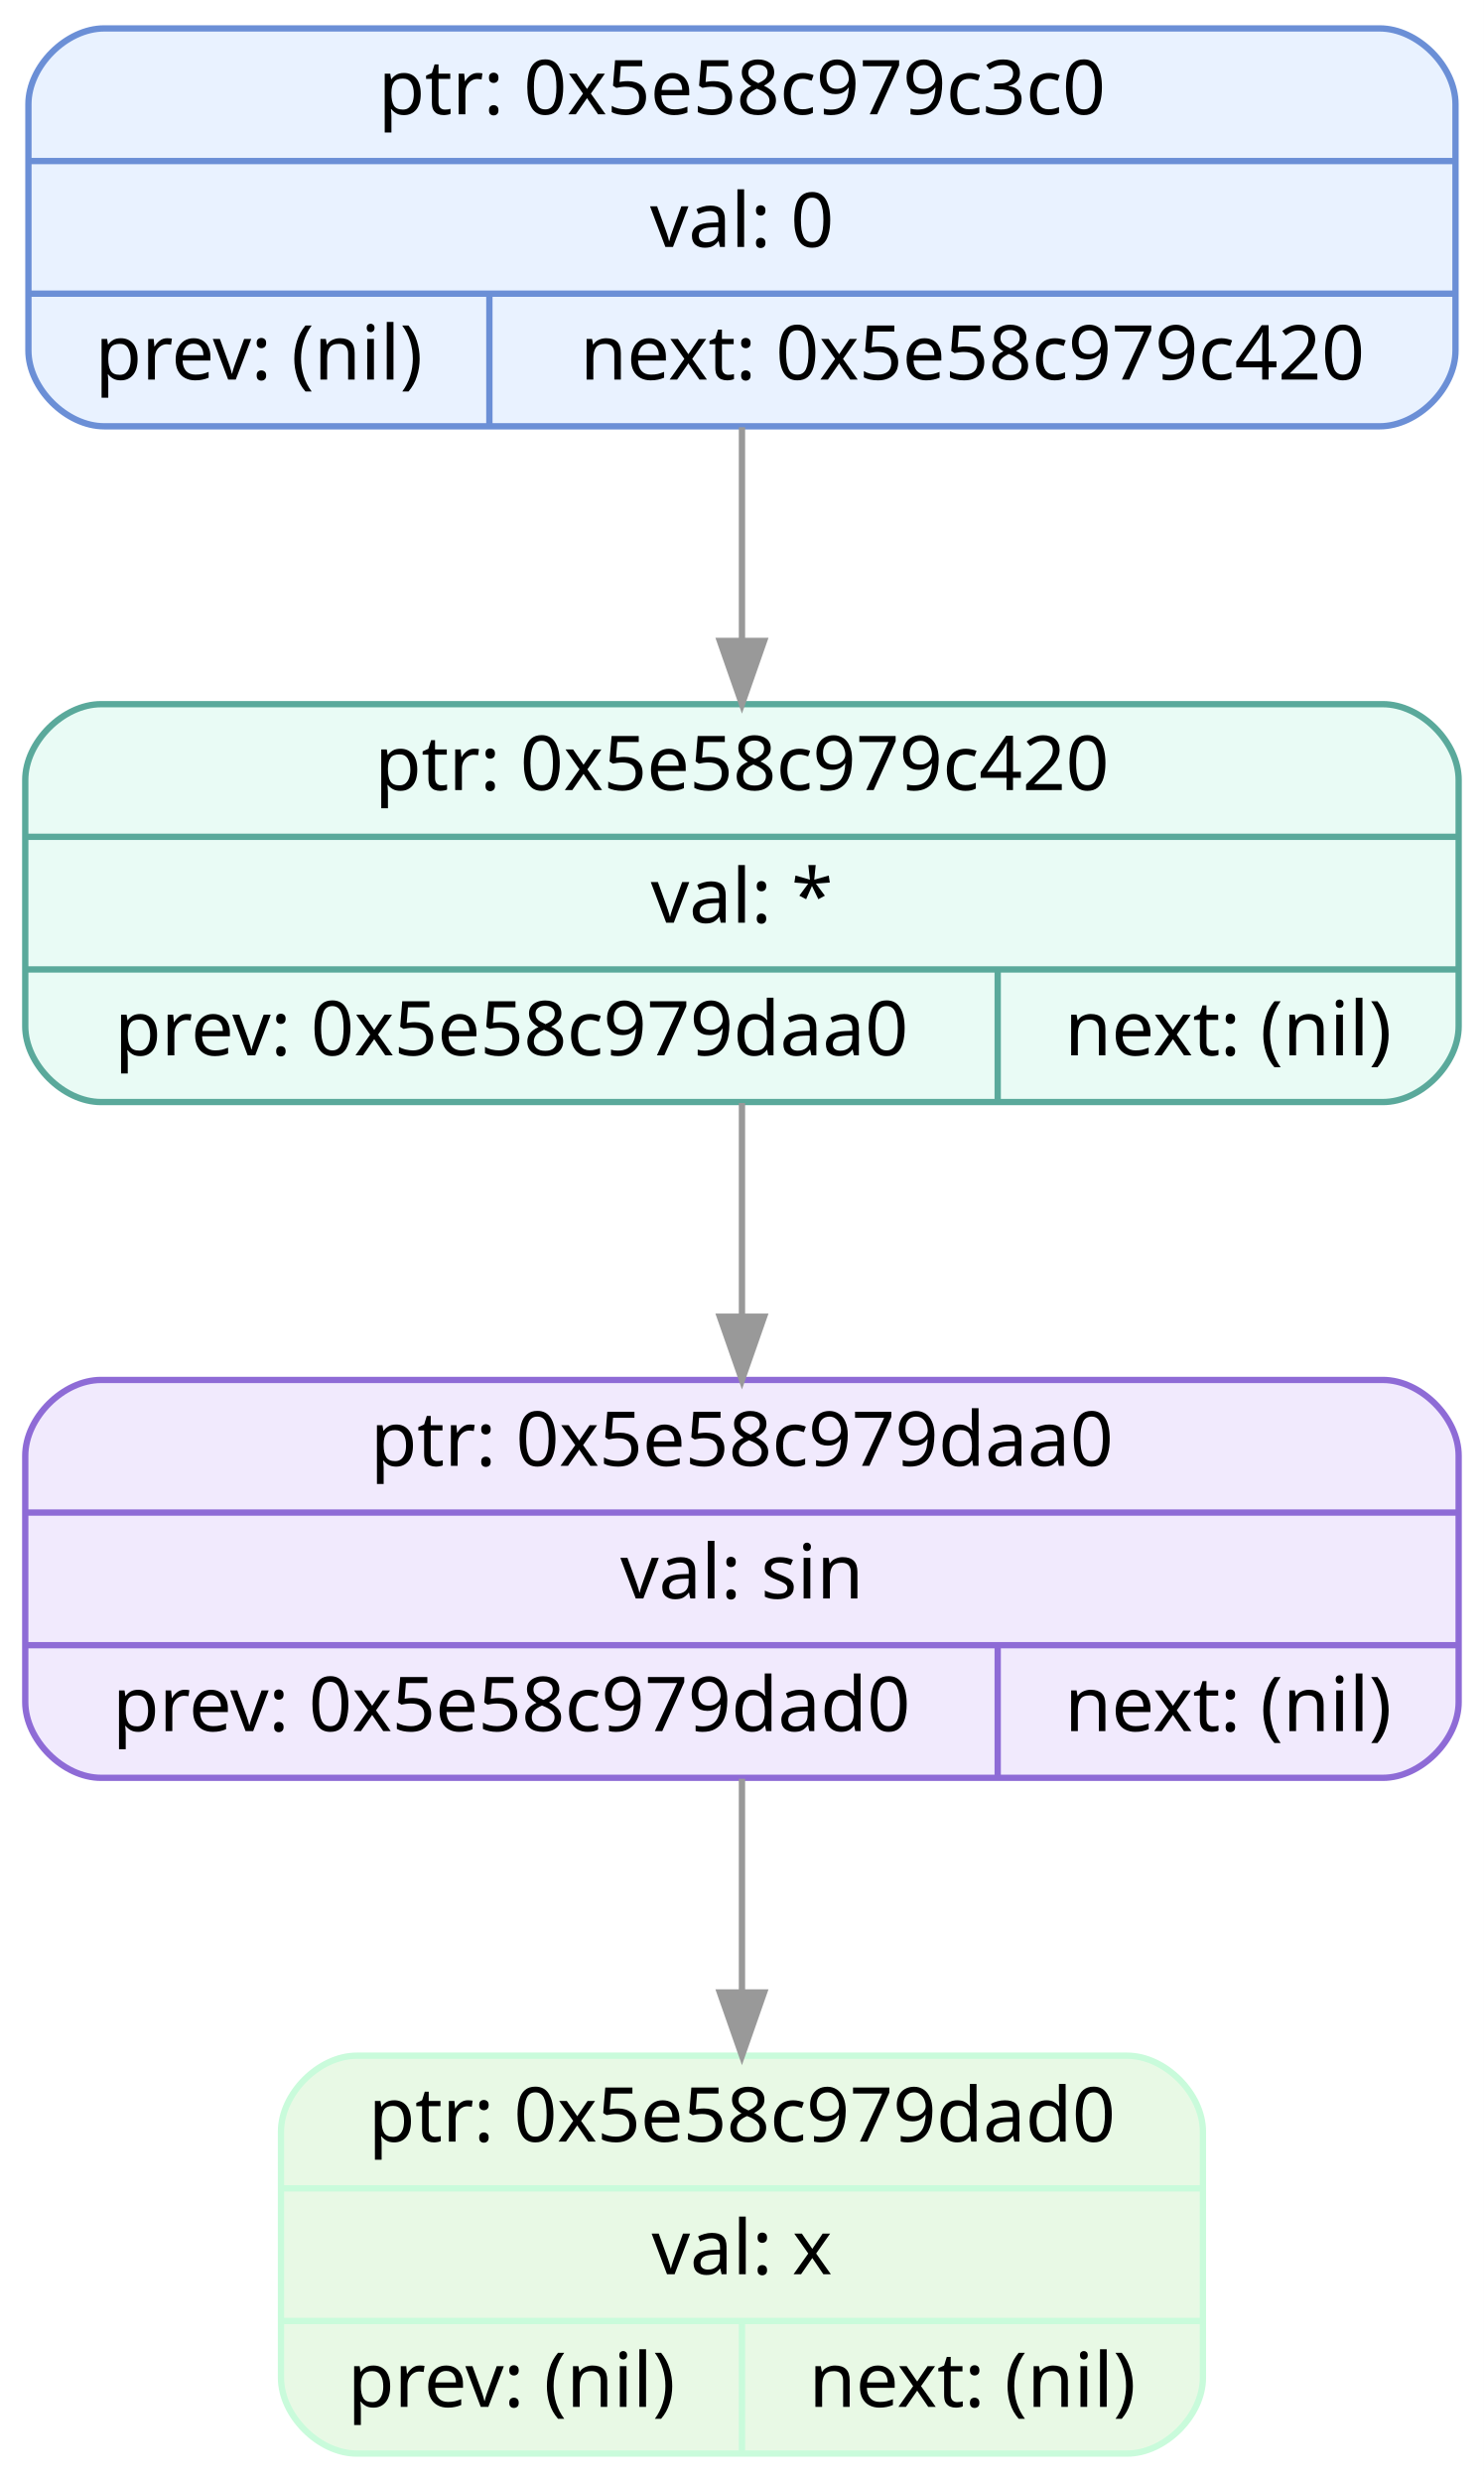
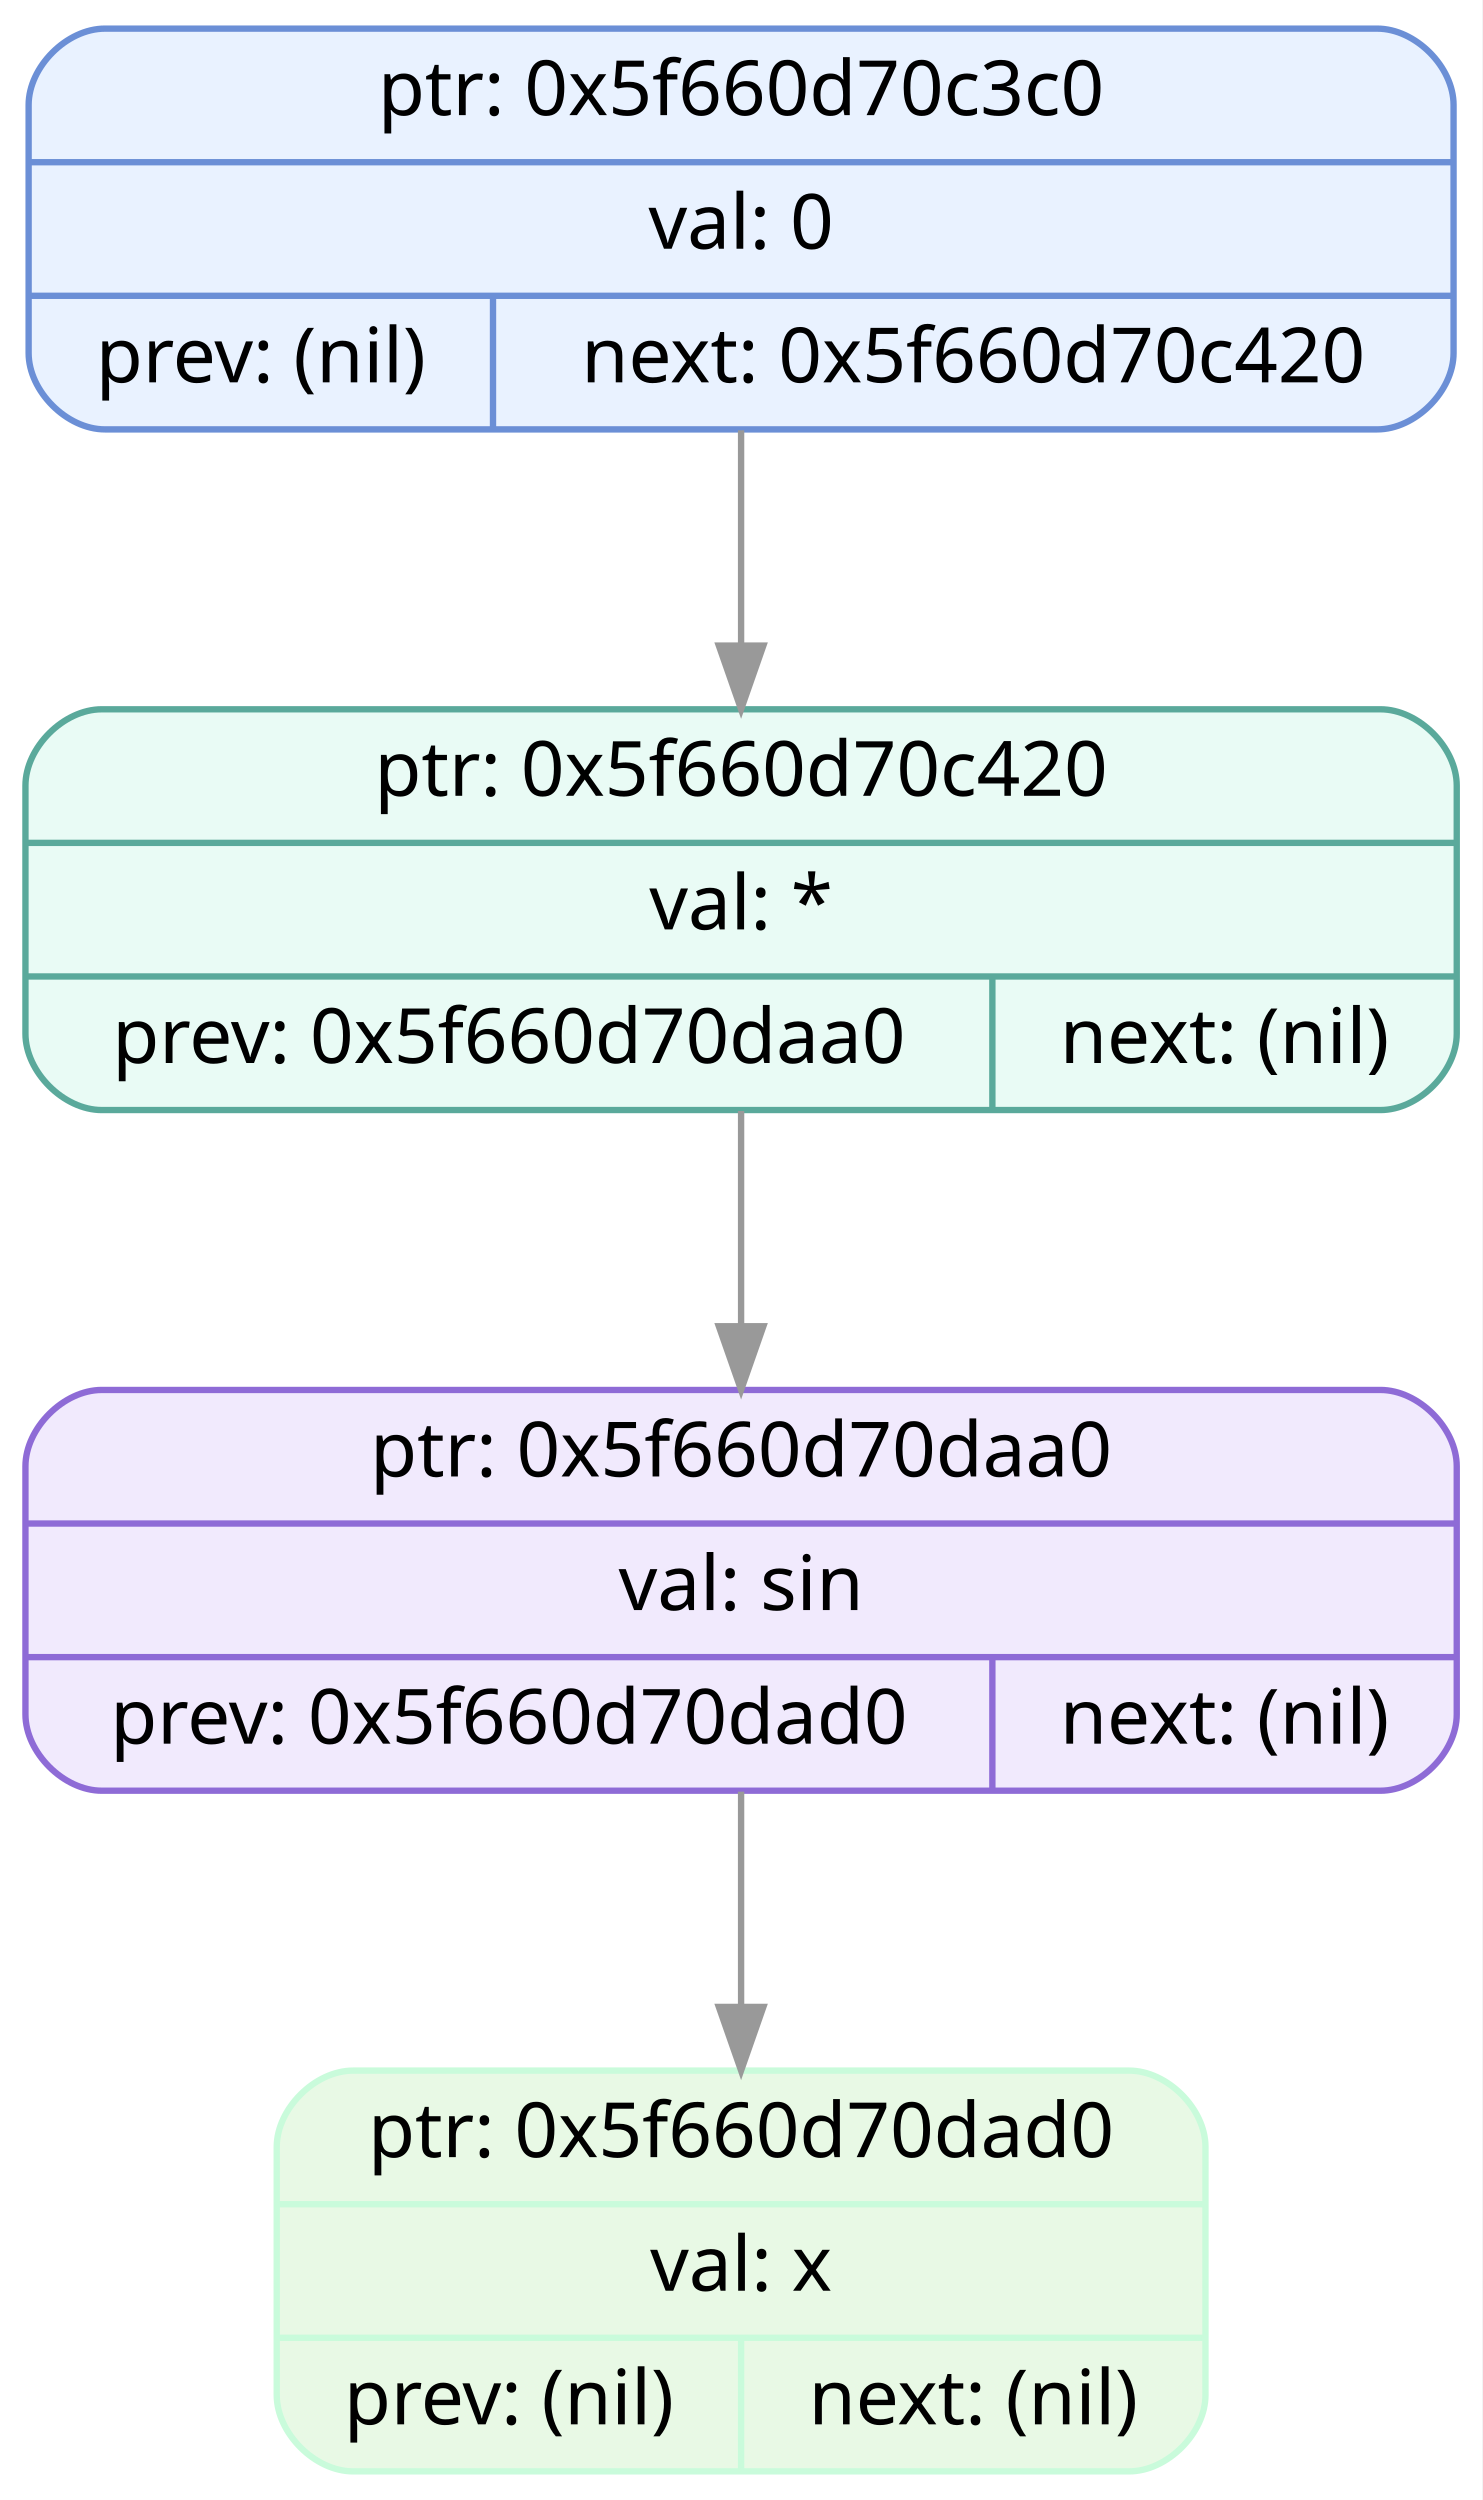
- <svg xmlns="http://www.w3.org/2000/svg" width="235pt" height="393pt" viewBox="0.00 0.00 235.00 393.00">
+ <svg xmlns="http://www.w3.org/2000/svg" width="233pt" height="393pt" viewBox="0.00 0.00 233.00 393.00">
  <g id="graph0" class="graph" transform="scale(1 1) rotate(0) translate(4 389)">
-     <polygon fill="white" stroke="transparent" points="-4,4 -4,-389 231,-389 231,4 -4,4" />
+     <polygon fill="white" stroke="transparent" points="-4,4 -4,-389 229,-389 229,4 -4,4" />
    <g id="node1" class="node">
-       <path fill="#e9f2ff" stroke="#6b8fd6" d="M12.5,-321.5C12.5,-321.5 214.5,-321.5 214.5,-321.5 220.5,-321.5 226.5,-327.5 226.5,-333.5 226.5,-333.5 226.5,-372.5 226.5,-372.5 226.5,-378.5 220.5,-384.5 214.5,-384.5 214.5,-384.5 12.5,-384.5 12.5,-384.5 6.5,-384.5 0.5,-378.5 0.5,-372.5 0.5,-372.5 0.5,-333.5 0.5,-333.5 0.5,-327.5 6.5,-321.5 12.5,-321.5" />
-       <text text-anchor="middle" x="113.5" y="-370.9" font-family="Fira Mono" font-size="12.00">ptr: 0x5e58c979c3c0</text>
-       <polyline fill="none" stroke="#6b8fd6" points="0.5,-363.5 226.5,-363.5 " />
-       <text text-anchor="middle" x="113.5" y="-349.9" font-family="Fira Mono" font-size="12.00">val: 0</text>
-       <polyline fill="none" stroke="#6b8fd6" points="0.5,-342.5 226.5,-342.5 " />
+       <path fill="#e9f2ff" stroke="#6b8fd6" d="M12.5,-321.5C12.5,-321.5 212.5,-321.5 212.5,-321.5 218.5,-321.5 224.5,-327.5 224.5,-333.5 224.5,-333.5 224.5,-372.5 224.5,-372.5 224.5,-378.5 218.5,-384.5 212.5,-384.5 212.5,-384.5 12.5,-384.5 12.5,-384.5 6.5,-384.5 0.5,-378.5 0.5,-372.5 0.5,-372.5 0.5,-333.5 0.5,-333.5 0.5,-327.5 6.5,-321.5 12.5,-321.5" />
+       <text text-anchor="middle" x="112.5" y="-370.9" font-family="Fira Mono" font-size="12.00">ptr: 0x5f660d70c3c0</text>
+       <polyline fill="none" stroke="#6b8fd6" points="0.5,-363.5 224.5,-363.5 " />
+       <text text-anchor="middle" x="112.5" y="-349.9" font-family="Fira Mono" font-size="12.00">val: 0</text>
+       <polyline fill="none" stroke="#6b8fd6" points="0.5,-342.5 224.5,-342.5 " />
      <text text-anchor="middle" x="37" y="-328.9" font-family="Fira Mono" font-size="12.00">prev: (nil)</text>
      <polyline fill="none" stroke="#6b8fd6" points="73.5,-321.5 73.5,-342.5 " />
-       <text text-anchor="middle" x="150" y="-328.9" font-family="Fira Mono" font-size="12.00">next: 0x5e58c979c420</text>
+       <text text-anchor="middle" x="149" y="-328.9" font-family="Fira Mono" font-size="12.00">next: 0x5f660d70c420</text>
    </g>
    <g id="node2" class="node">
-       <path fill="#e9fbf5" stroke="#5aa99b" d="M12,-214.5C12,-214.5 215,-214.5 215,-214.5 221,-214.5 227,-220.5 227,-226.5 227,-226.5 227,-265.5 227,-265.5 227,-271.5 221,-277.5 215,-277.5 215,-277.5 12,-277.5 12,-277.5 6,-277.5 0,-271.5 0,-265.5 0,-265.5 0,-226.5 0,-226.5 0,-220.5 6,-214.5 12,-214.5" />
-       <text text-anchor="middle" x="113.5" y="-263.9" font-family="Fira Mono" font-size="12.00">ptr: 0x5e58c979c420</text>
-       <polyline fill="none" stroke="#5aa99b" points="0,-256.5 227,-256.5 " />
-       <text text-anchor="middle" x="113.5" y="-242.9" font-family="Fira Mono" font-size="12.00">val: *</text>
-       <polyline fill="none" stroke="#5aa99b" points="0,-235.5 227,-235.5 " />
-       <text text-anchor="middle" x="77" y="-221.9" font-family="Fira Mono" font-size="12.00">prev: 0x5e58c979daa0</text>
-       <polyline fill="none" stroke="#5aa99b" points="154,-214.5 154,-235.5 " />
-       <text text-anchor="middle" x="190.5" y="-221.9" font-family="Fira Mono" font-size="12.00">next: (nil)</text>
+       <path fill="#e9fbf5" stroke="#5aa99b" d="M12,-214.5C12,-214.5 213,-214.5 213,-214.5 219,-214.5 225,-220.5 225,-226.5 225,-226.5 225,-265.5 225,-265.5 225,-271.5 219,-277.5 213,-277.5 213,-277.5 12,-277.5 12,-277.5 6,-277.5 0,-271.5 0,-265.5 0,-265.5 0,-226.5 0,-226.5 0,-220.5 6,-214.5 12,-214.5" />
+       <text text-anchor="middle" x="112.5" y="-263.9" font-family="Fira Mono" font-size="12.00">ptr: 0x5f660d70c420</text>
+       <polyline fill="none" stroke="#5aa99b" points="0,-256.5 225,-256.5 " />
+       <text text-anchor="middle" x="112.5" y="-242.9" font-family="Fira Mono" font-size="12.00">val: *</text>
+       <polyline fill="none" stroke="#5aa99b" points="0,-235.5 225,-235.5 " />
+       <text text-anchor="middle" x="76" y="-221.9" font-family="Fira Mono" font-size="12.00">prev: 0x5f660d70daa0</text>
+       <polyline fill="none" stroke="#5aa99b" points="152,-214.5 152,-235.5 " />
+       <text text-anchor="middle" x="188.5" y="-221.9" font-family="Fira Mono" font-size="12.00">next: (nil)</text>
    </g>
    <g id="edge1" class="edge">
-       <path fill="none" stroke="#999999" d="M113.5,-321.35C113.5,-310.78 113.5,-298.78 113.5,-287.54" />
-       <polygon fill="#999999" stroke="#999999" points="117,-287.51 113.5,-277.51 110,-287.51 117,-287.51" />
+       <path fill="none" stroke="#999999" d="M112.5,-321.35C112.5,-310.78 112.5,-298.78 112.5,-287.54" />
+       <polygon fill="#999999" stroke="#999999" points="116,-287.51 112.5,-277.51 109,-287.51 116,-287.51" />
    </g>
    <g id="node3" class="node">
-       <path fill="#f1eafd" stroke="#8e6bd6" d="M12,-107.5C12,-107.5 215,-107.5 215,-107.5 221,-107.5 227,-113.5 227,-119.5 227,-119.5 227,-158.5 227,-158.5 227,-164.5 221,-170.5 215,-170.5 215,-170.5 12,-170.5 12,-170.5 6,-170.5 0,-164.5 0,-158.5 0,-158.5 0,-119.5 0,-119.5 0,-113.5 6,-107.5 12,-107.5" />
-       <text text-anchor="middle" x="113.5" y="-156.9" font-family="Fira Mono" font-size="12.00">ptr: 0x5e58c979daa0</text>
-       <polyline fill="none" stroke="#8e6bd6" points="0,-149.5 227,-149.5 " />
-       <text text-anchor="middle" x="113.5" y="-135.9" font-family="Fira Mono" font-size="12.00">val: sin</text>
-       <polyline fill="none" stroke="#8e6bd6" points="0,-128.5 227,-128.5 " />
-       <text text-anchor="middle" x="77" y="-114.9" font-family="Fira Mono" font-size="12.00">prev: 0x5e58c979dad0</text>
-       <polyline fill="none" stroke="#8e6bd6" points="154,-107.5 154,-128.5 " />
-       <text text-anchor="middle" x="190.5" y="-114.9" font-family="Fira Mono" font-size="12.00">next: (nil)</text>
+       <path fill="#f1eafd" stroke="#8e6bd6" d="M12,-107.5C12,-107.5 213,-107.5 213,-107.5 219,-107.5 225,-113.5 225,-119.5 225,-119.5 225,-158.5 225,-158.5 225,-164.5 219,-170.5 213,-170.5 213,-170.5 12,-170.5 12,-170.5 6,-170.5 0,-164.5 0,-158.5 0,-158.5 0,-119.5 0,-119.5 0,-113.5 6,-107.5 12,-107.5" />
+       <text text-anchor="middle" x="112.5" y="-156.9" font-family="Fira Mono" font-size="12.00">ptr: 0x5f660d70daa0</text>
+       <polyline fill="none" stroke="#8e6bd6" points="0,-149.5 225,-149.5 " />
+       <text text-anchor="middle" x="112.5" y="-135.9" font-family="Fira Mono" font-size="12.00">val: sin</text>
+       <polyline fill="none" stroke="#8e6bd6" points="0,-128.5 225,-128.5 " />
+       <text text-anchor="middle" x="76" y="-114.9" font-family="Fira Mono" font-size="12.00">prev: 0x5f660d70dad0</text>
+       <polyline fill="none" stroke="#8e6bd6" points="152,-107.5 152,-128.5 " />
+       <text text-anchor="middle" x="188.5" y="-114.9" font-family="Fira Mono" font-size="12.00">next: (nil)</text>
    </g>
    <g id="edge2" class="edge">
-       <path fill="none" stroke="#999999" d="M113.5,-214.35C113.5,-203.78 113.5,-191.78 113.5,-180.54" />
-       <polygon fill="#999999" stroke="#999999" points="117,-180.51 113.5,-170.51 110,-180.51 117,-180.51" />
+       <path fill="none" stroke="#999999" d="M112.5,-214.35C112.5,-203.78 112.5,-191.78 112.5,-180.54" />
+       <polygon fill="#999999" stroke="#999999" points="116,-180.51 112.5,-170.51 109,-180.51 116,-180.51" />
    </g>
    <g id="node4" class="node">
-       <path fill="#e8f9e5" stroke="#c9fbdb" d="M52.5,-0.5C52.5,-0.5 174.5,-0.5 174.5,-0.5 180.5,-0.5 186.5,-6.5 186.5,-12.5 186.5,-12.5 186.5,-51.5 186.5,-51.5 186.5,-57.5 180.5,-63.5 174.5,-63.5 174.5,-63.5 52.5,-63.5 52.5,-63.5 46.5,-63.5 40.5,-57.5 40.5,-51.5 40.5,-51.5 40.5,-12.5 40.5,-12.5 40.5,-6.5 46.5,-0.5 52.5,-0.5" />
-       <text text-anchor="middle" x="113.5" y="-49.9" font-family="Fira Mono" font-size="12.00">ptr: 0x5e58c979dad0</text>
-       <polyline fill="none" stroke="#c9fbdb" points="40.5,-42.5 186.5,-42.5 " />
-       <text text-anchor="middle" x="113.5" y="-28.9" font-family="Fira Mono" font-size="12.00">val: x</text>
-       <polyline fill="none" stroke="#c9fbdb" points="40.5,-21.5 186.5,-21.5 " />
-       <text text-anchor="middle" x="77" y="-7.9" font-family="Fira Mono" font-size="12.00">prev: (nil)</text>
-       <polyline fill="none" stroke="#c9fbdb" points="113.5,-0.5 113.5,-21.5 " />
-       <text text-anchor="middle" x="150" y="-7.9" font-family="Fira Mono" font-size="12.00">next: (nil)</text>
+       <path fill="#e8f9e5" stroke="#c9fbdb" d="M51.5,-0.5C51.5,-0.5 173.5,-0.5 173.5,-0.5 179.5,-0.5 185.5,-6.5 185.5,-12.5 185.5,-12.5 185.5,-51.5 185.5,-51.5 185.5,-57.5 179.5,-63.5 173.5,-63.5 173.5,-63.5 51.5,-63.5 51.5,-63.5 45.5,-63.5 39.5,-57.5 39.5,-51.5 39.5,-51.5 39.5,-12.5 39.5,-12.5 39.5,-6.5 45.5,-0.5 51.5,-0.5" />
+       <text text-anchor="middle" x="112.5" y="-49.9" font-family="Fira Mono" font-size="12.00">ptr: 0x5f660d70dad0</text>
+       <polyline fill="none" stroke="#c9fbdb" points="39.5,-42.5 185.5,-42.5 " />
+       <text text-anchor="middle" x="112.5" y="-28.9" font-family="Fira Mono" font-size="12.00">val: x</text>
+       <polyline fill="none" stroke="#c9fbdb" points="39.5,-21.5 185.5,-21.5 " />
+       <text text-anchor="middle" x="76" y="-7.9" font-family="Fira Mono" font-size="12.00">prev: (nil)</text>
+       <polyline fill="none" stroke="#c9fbdb" points="112.5,-0.5 112.5,-21.5 " />
+       <text text-anchor="middle" x="149" y="-7.9" font-family="Fira Mono" font-size="12.00">next: (nil)</text>
    </g>
    <g id="edge3" class="edge">
-       <path fill="none" stroke="#999999" d="M113.5,-107.35C113.5,-96.78 113.5,-84.78 113.5,-73.54" />
-       <polygon fill="#999999" stroke="#999999" points="117,-73.51 113.5,-63.51 110,-73.51 117,-73.51" />
+       <path fill="none" stroke="#999999" d="M112.5,-107.35C112.5,-96.78 112.5,-84.78 112.5,-73.54" />
+       <polygon fill="#999999" stroke="#999999" points="116,-73.51 112.5,-63.51 109,-73.51 116,-73.51" />
    </g>
  </g>
</svg>
